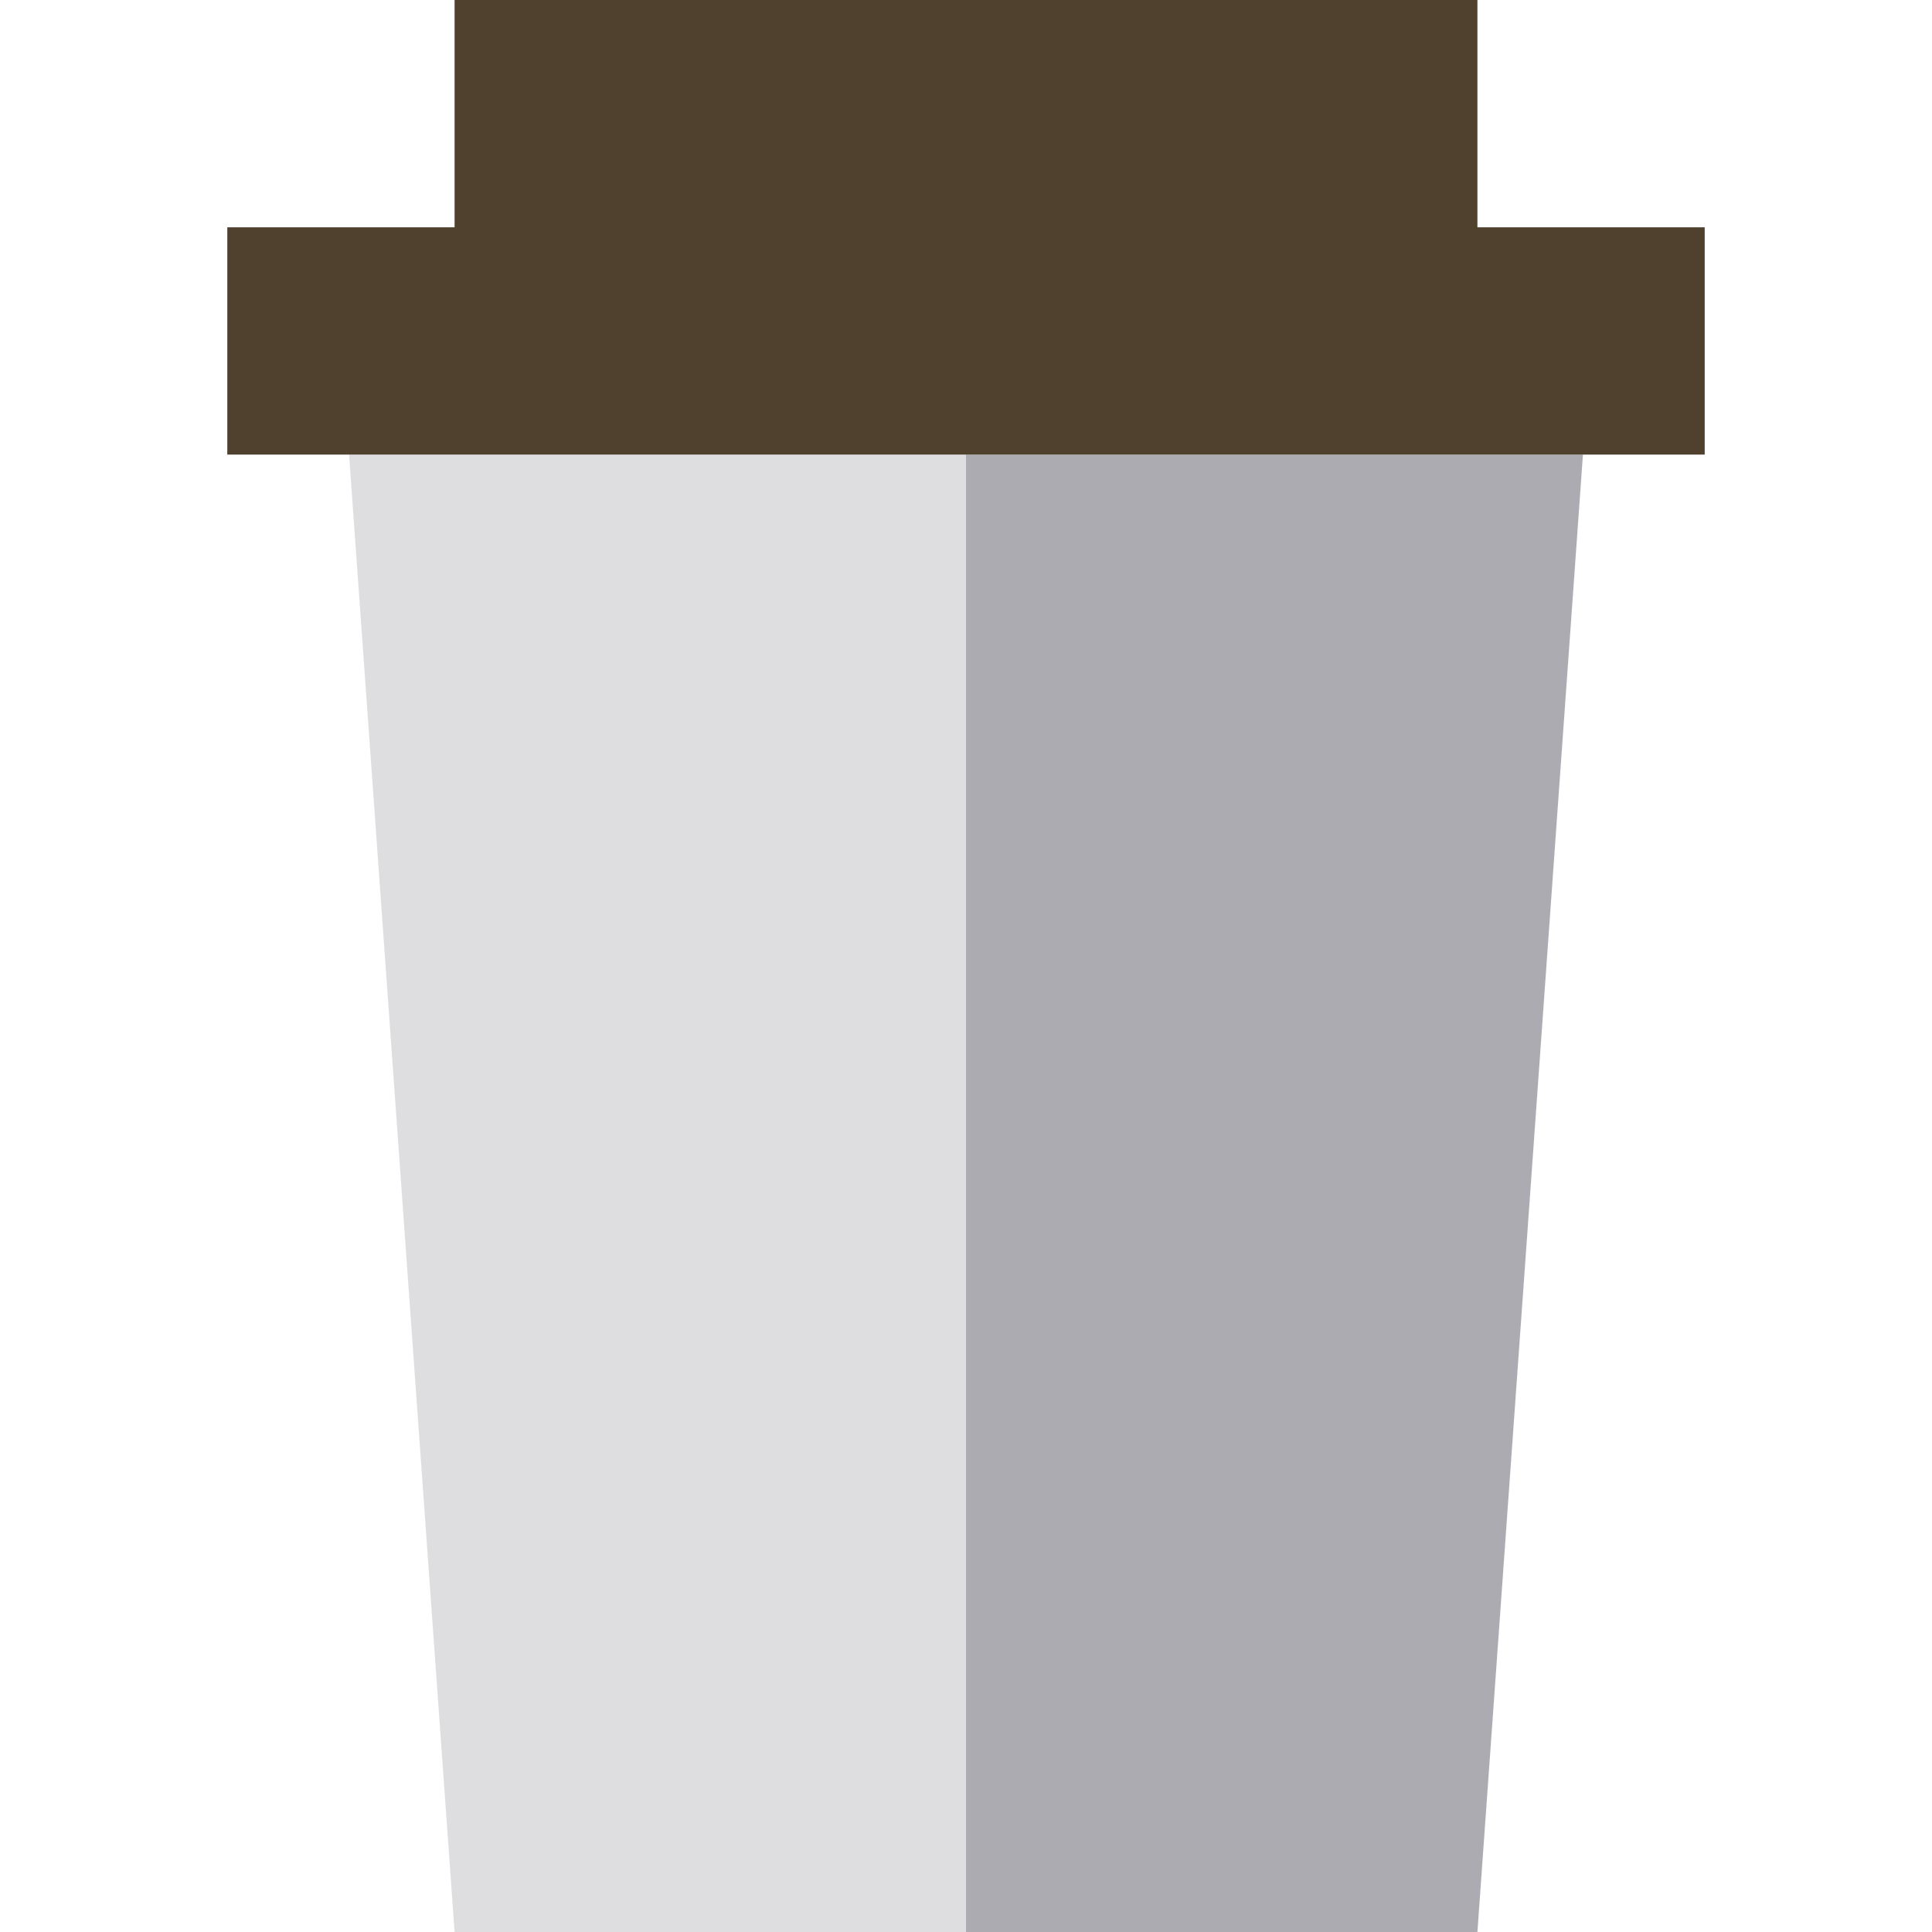
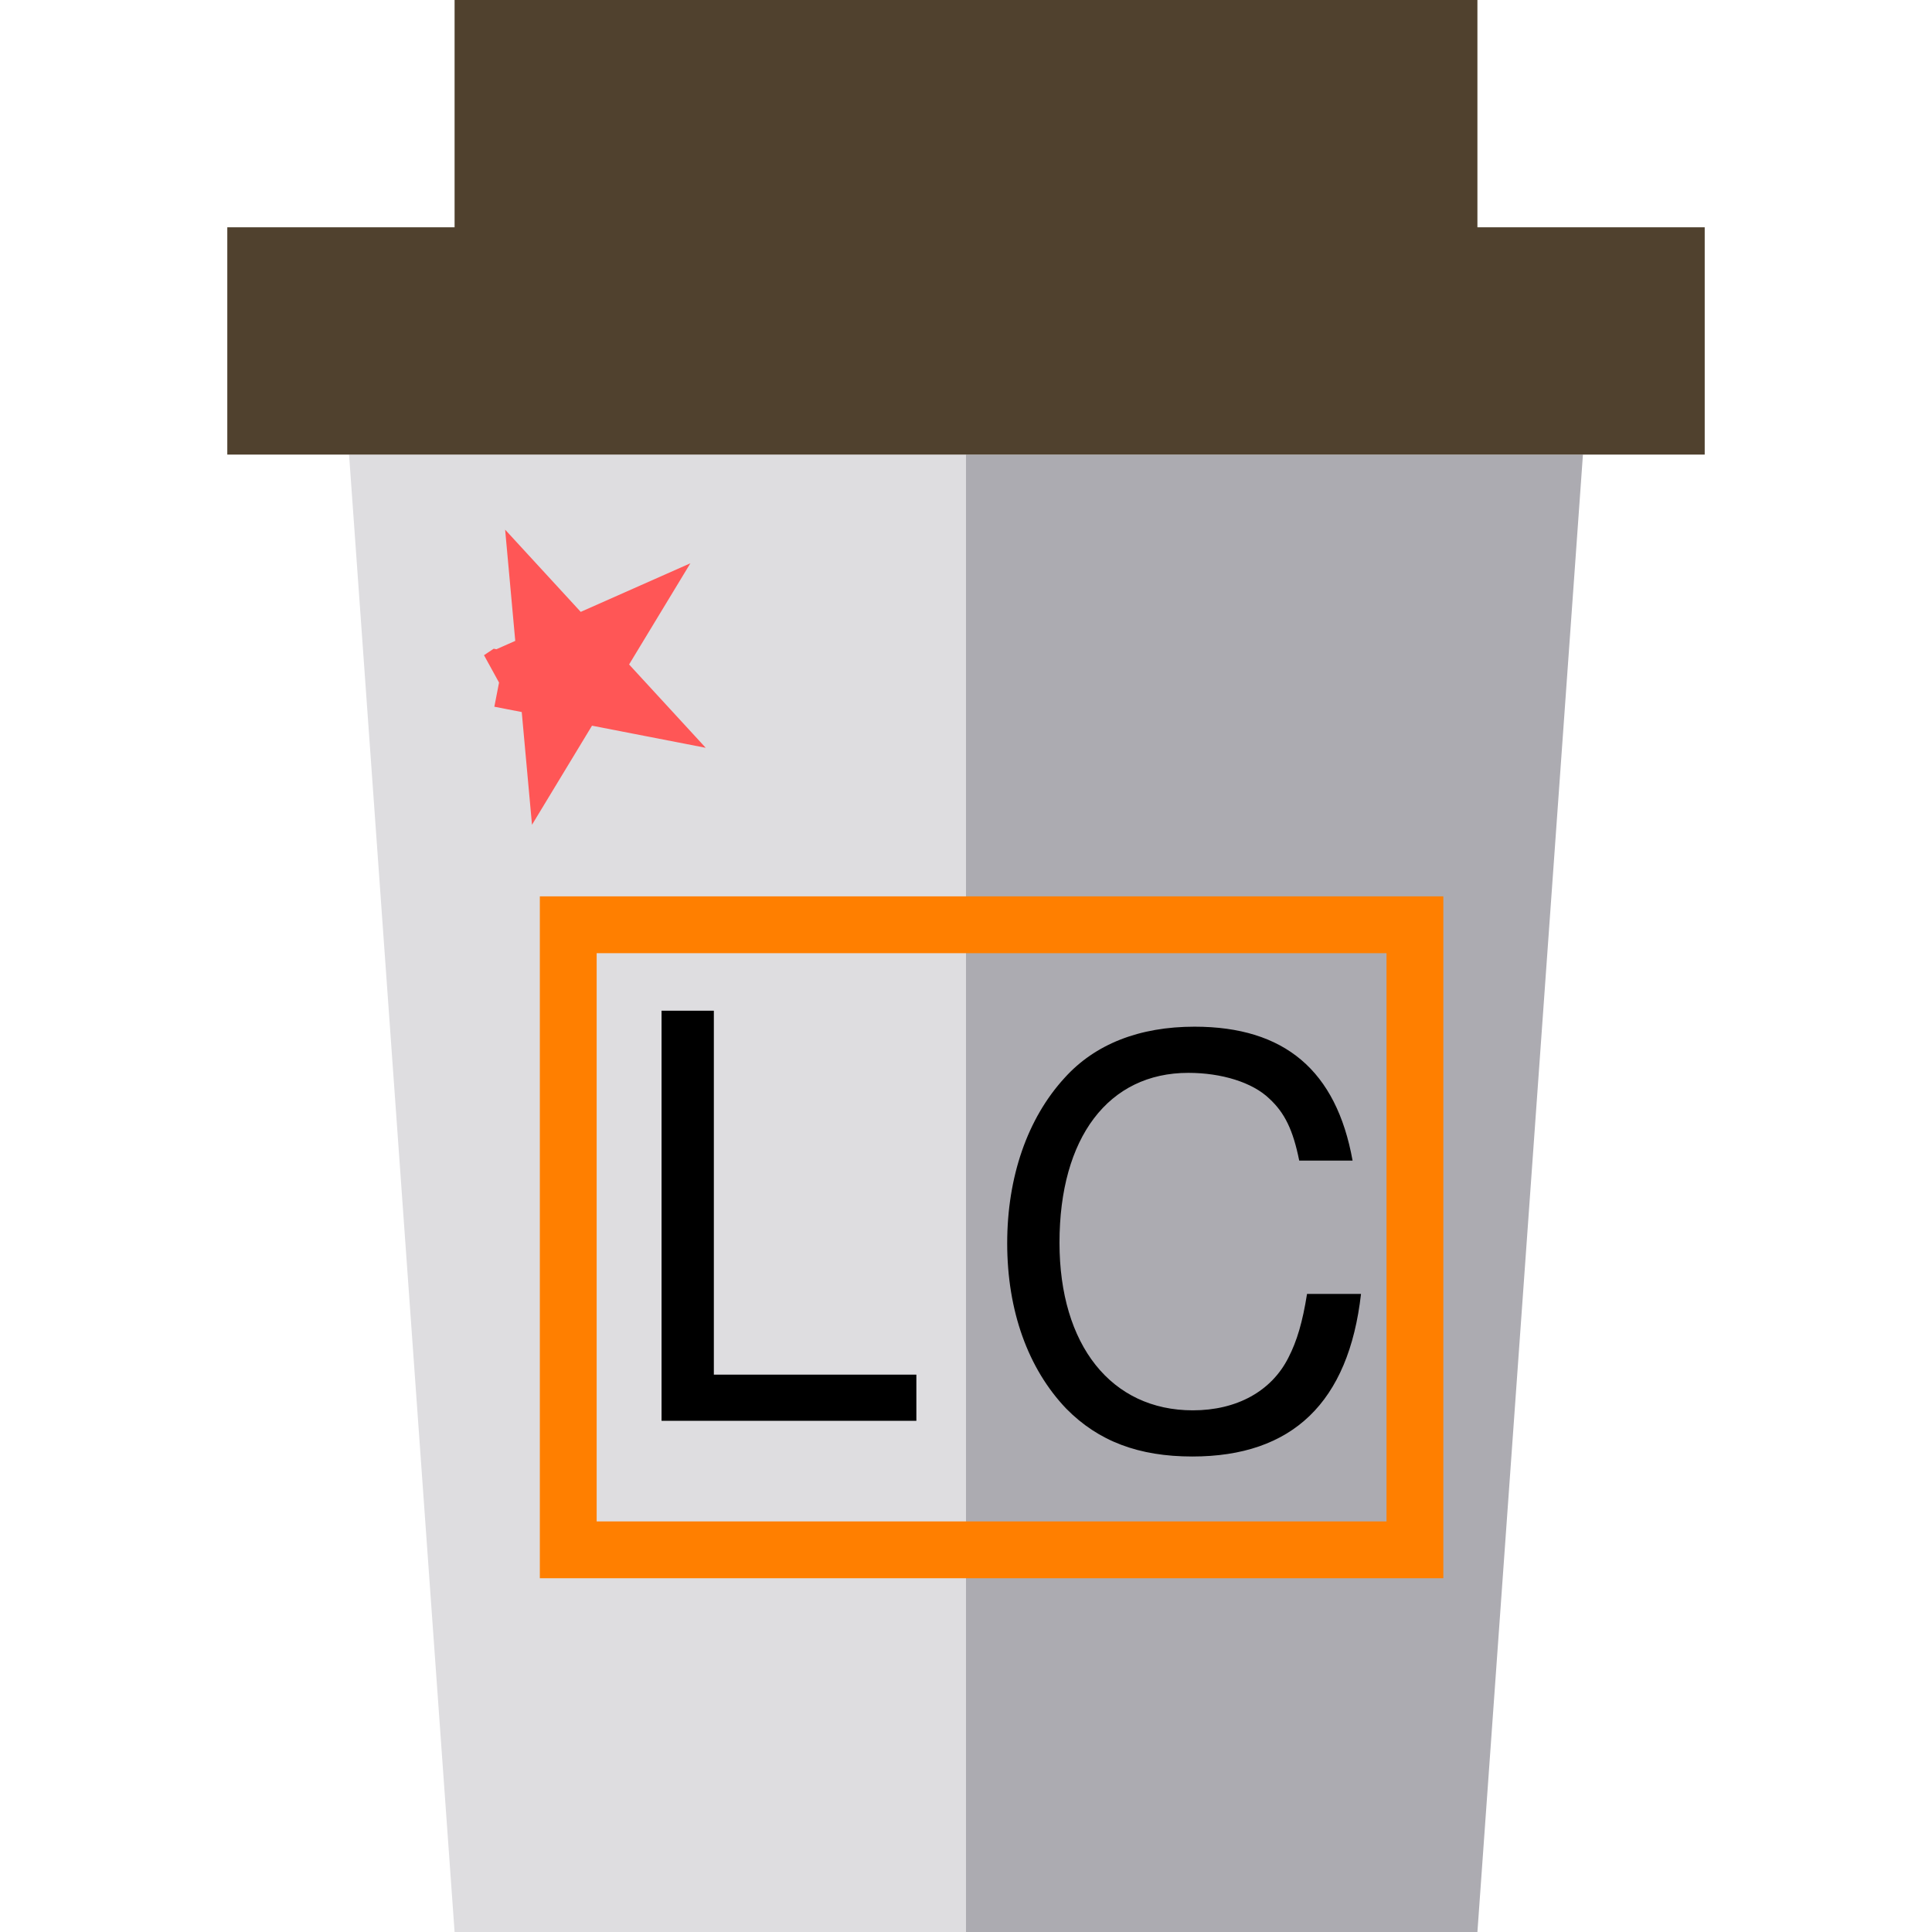
- <svg xmlns="http://www.w3.org/2000/svg" version="1.1" id="Capa_1" x="0px" y="0px" viewBox="0 0 340 340" style="enable-background:new 0 0 340 340;" xml:space="preserve">
-   <g id="XMLID_18_">
-     <polygon id="XMLID_169_" style="fill:#DEDDE0;" points="170,80 61.429,80 80,340 170,340  " />
-     <polygon id="XMLID_221_" style="fill:#ACABB1;" points="170,80 170,340 260,340 278.571,80  " />
-     <polygon id="XMLID_225_" style="fill:#50412E;" points="278.571,80 300,80 300,40 260,40 260,0 80,0 80,40 40,40 40,80 61.429,80   170,80  " />
+ <svg xmlns="http://www.w3.org/2000/svg" width="340" height="340">
+   <g>
+     <rect fill="none" id="canvas_background" height="402" width="582" y="-1" x="-1" />
+   </g>
+   <g>
+     <g id="XMLID_18_">
+       <polygon fill="#DEDDE0" points="170,80 61.429,80 80,340 170,340  " id="XMLID_169_" />
+       <polygon fill="#ACABB1" points="170,80 170,340 260,340 278.571,80  " id="XMLID_221_" />
+       <polygon fill="#50412E" points="278.571,80 300,80 300,40 260,40 260,0 80,0 80,40 40,40 40,80 61.429,80   170,80  " id="XMLID_225_" />
+     </g>
+     <path stroke="#ff7f00" id="svg_6" d="m100.002,162.744l149,0l0,110l-149,0l0,-110z" fill-opacity="null" stroke-opacity="null" stroke-width="10" fill="none" />
+     <text xml:space="preserve" text-anchor="start" font-family="Helvetica, Arial, sans-serif" font-size="99" id="svg_7" y="250.037" x="108.5" fill-opacity="null" stroke-opacity="null" stroke-width="0" stroke="#ff7f00" fill="#000000">L</text>
+     <text xml:space="preserve" text-anchor="start" font-family="Helvetica, Arial, sans-serif" font-size="99" id="svg_8" y="254.037" x="172.5" fill-opacity="null" stroke-opacity="null" stroke-width="0" stroke="#ff7f00" fill="#000000">C</text>
+     <path transform="rotate(-23.90101 99.4675,117.0696) " id="svg_9" d="m87.967,114.591l8.785,0l2.715,-8.021l2.715,8.021l8.785,0l-7.107,4.957l2.715,8.021l-7.107,-4.958l-7.107,4.958l2.715,-8.021l-7.107,-4.957z" fill-opacity="null" stroke-width="10" stroke="#ff5656" fill="none" />
  </g>
</svg>
